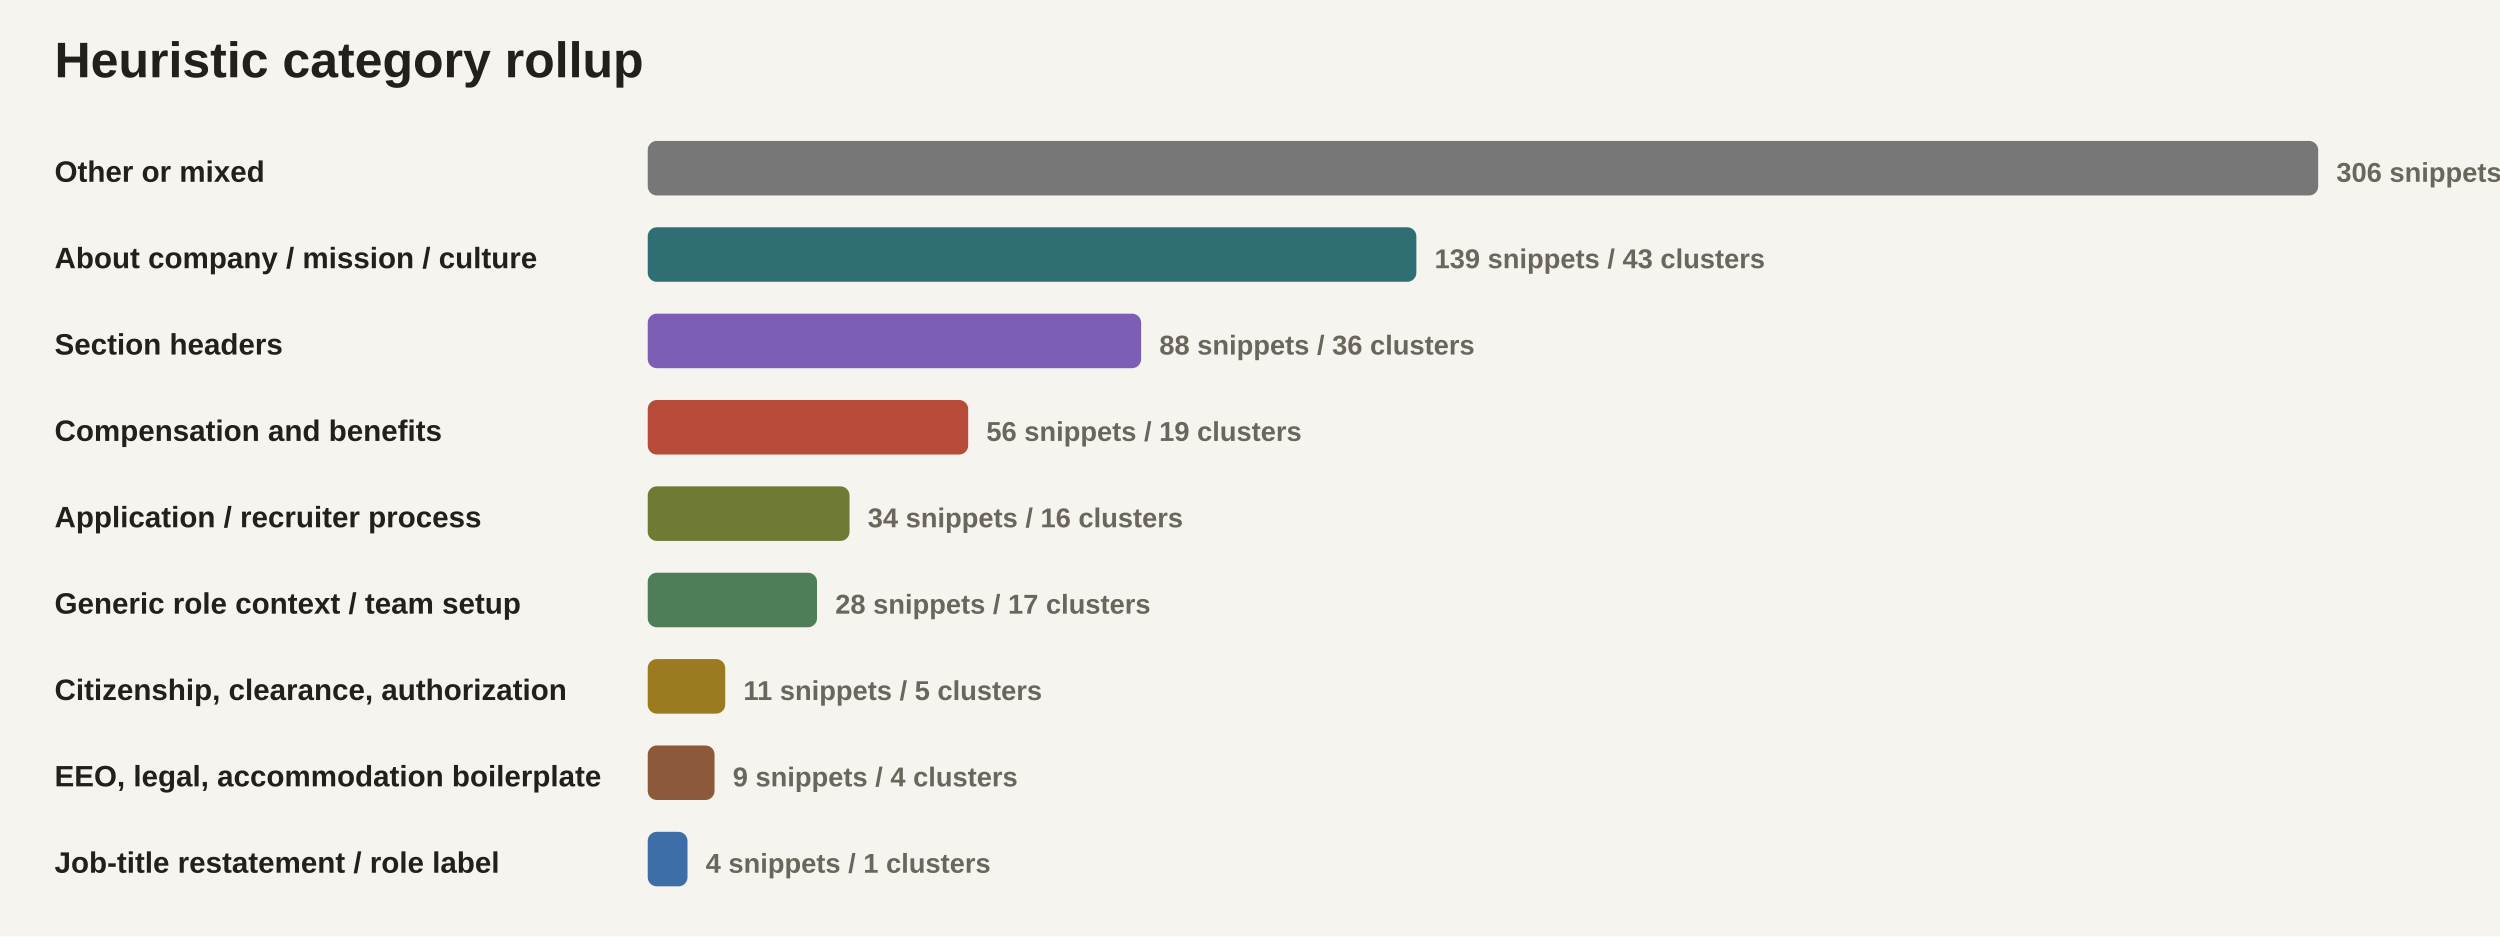
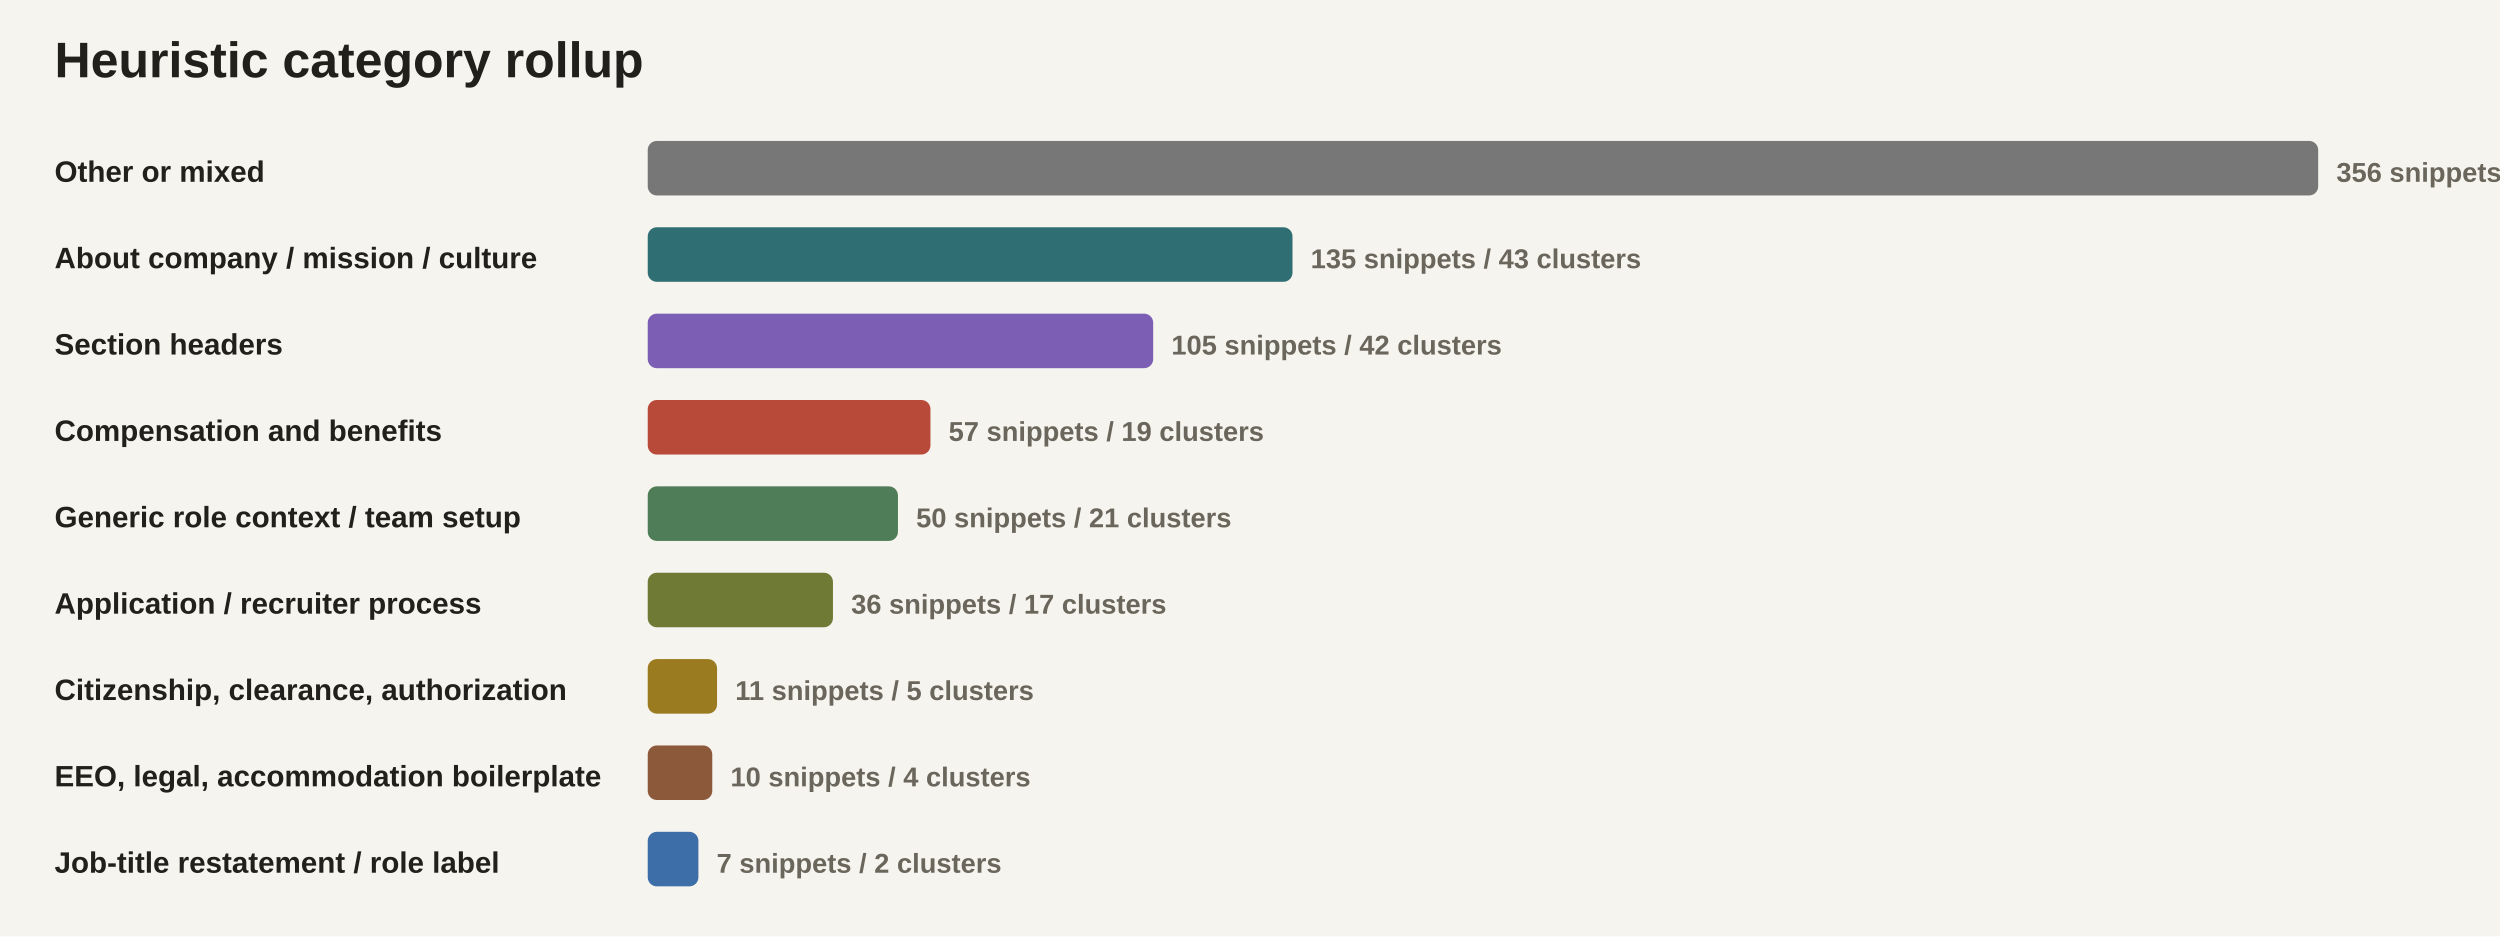
<svg xmlns="http://www.w3.org/2000/svg" width="1100" height="412" viewBox="0 0 1100 412" role="img">
  <rect width="100%" height="100%" fill="#f6f4ef" />
  <text x="24.0" y="34.0" font-family="Arial, Helvetica, sans-serif" font-size="22" font-weight="700" fill="#22201d">Heuristic category rollup</text>
  <text x="24.0" y="80.0" font-family="Arial, Helvetica, sans-serif" font-size="13" font-weight="700" fill="#22201d">Other or mixed</text>
  <rect x="285" y="62" width="735.0" height="24" rx="4" fill="#777777" />
-   <text x="1028.0" y="80.0" font-family="Arial, Helvetica, sans-serif" font-size="12" font-weight="700" fill="#6b665c">306 snippets / 261 clusters</text>
+   <text x="1028.0" y="80.0" font-family="Arial, Helvetica, sans-serif" font-size="12" font-weight="700" fill="#6b665c">356 snippets / 308 clusters</text>
  <text x="24.0" y="118.0" font-family="Arial, Helvetica, sans-serif" font-size="13" font-weight="700" fill="#22201d">About company / mission / culture</text>
-   <rect x="285" y="100" width="338.2" height="24" rx="4" fill="#2f6f73" />
-   <text x="631.2" y="118.0" font-family="Arial, Helvetica, sans-serif" font-size="12" font-weight="700" fill="#6b665c">139 snippets / 43 clusters</text>
+   <rect x="285" y="100" width="283.7" height="24" rx="4" fill="#2f6f73" />
+   <text x="576.7" y="118.0" font-family="Arial, Helvetica, sans-serif" font-size="12" font-weight="700" fill="#6b665c">135 snippets / 43 clusters</text>
  <text x="24.0" y="156.0" font-family="Arial, Helvetica, sans-serif" font-size="13" font-weight="700" fill="#22201d">Section headers</text>
-   <rect x="285" y="138" width="217.1" height="24" rx="4" fill="#7c5fb5" />
-   <text x="510.1" y="156.0" font-family="Arial, Helvetica, sans-serif" font-size="12" font-weight="700" fill="#6b665c">88 snippets / 36 clusters</text>
+   <rect x="285" y="138" width="222.4" height="24" rx="4" fill="#7c5fb5" />
+   <text x="515.4" y="156.0" font-family="Arial, Helvetica, sans-serif" font-size="12" font-weight="700" fill="#6b665c">105 snippets / 42 clusters</text>
  <text x="24.0" y="194.0" font-family="Arial, Helvetica, sans-serif" font-size="13" font-weight="700" fill="#22201d">Compensation and benefits</text>
-   <rect x="285" y="176" width="141.0" height="24" rx="4" fill="#b84a3a" />
-   <text x="434.0" y="194.0" font-family="Arial, Helvetica, sans-serif" font-size="12" font-weight="700" fill="#6b665c">56 snippets / 19 clusters</text>
-   <text x="24.0" y="232.0" font-family="Arial, Helvetica, sans-serif" font-size="13" font-weight="700" fill="#22201d">Application / recruiter process</text>
-   <rect x="285" y="214" width="88.8" height="24" rx="4" fill="#6f7b35" />
-   <text x="381.8" y="232.0" font-family="Arial, Helvetica, sans-serif" font-size="12" font-weight="700" fill="#6b665c">34 snippets / 16 clusters</text>
-   <text x="24.0" y="270.0" font-family="Arial, Helvetica, sans-serif" font-size="13" font-weight="700" fill="#22201d">Generic role context / team setup</text>
-   <rect x="285" y="252" width="74.5" height="24" rx="4" fill="#4f7d57" />
-   <text x="367.5" y="270.0" font-family="Arial, Helvetica, sans-serif" font-size="12" font-weight="700" fill="#6b665c">28 snippets / 17 clusters</text>
+   <rect x="285" y="176" width="124.4" height="24" rx="4" fill="#b84a3a" />
+   <text x="417.4" y="194.0" font-family="Arial, Helvetica, sans-serif" font-size="12" font-weight="700" fill="#6b665c">57 snippets / 19 clusters</text>
+   <text x="24.0" y="232.0" font-family="Arial, Helvetica, sans-serif" font-size="13" font-weight="700" fill="#22201d">Generic role context / team setup</text>
+   <rect x="285" y="214" width="110.1" height="24" rx="4" fill="#4f7d57" />
+   <text x="403.1" y="232.0" font-family="Arial, Helvetica, sans-serif" font-size="12" font-weight="700" fill="#6b665c">50 snippets / 21 clusters</text>
+   <text x="24.0" y="270.0" font-family="Arial, Helvetica, sans-serif" font-size="13" font-weight="700" fill="#22201d">Application / recruiter process</text>
+   <rect x="285" y="252" width="81.5" height="24" rx="4" fill="#6f7b35" />
+   <text x="374.5" y="270.0" font-family="Arial, Helvetica, sans-serif" font-size="12" font-weight="700" fill="#6b665c">36 snippets / 17 clusters</text>
  <text x="24.0" y="308.0" font-family="Arial, Helvetica, sans-serif" font-size="13" font-weight="700" fill="#22201d">Citizenship, clearance, authorization</text>
-   <rect x="285" y="290" width="34.1" height="24" rx="4" fill="#9a7b1f" />
-   <text x="327.1" y="308.0" font-family="Arial, Helvetica, sans-serif" font-size="12" font-weight="700" fill="#6b665c">11 snippets / 5 clusters</text>
+   <rect x="285" y="290" width="30.5" height="24" rx="4" fill="#9a7b1f" />
+   <text x="323.5" y="308.0" font-family="Arial, Helvetica, sans-serif" font-size="12" font-weight="700" fill="#6b665c">11 snippets / 5 clusters</text>
  <text x="24.0" y="346.0" font-family="Arial, Helvetica, sans-serif" font-size="13" font-weight="700" fill="#22201d">EEO, legal, accommodation boilerplate</text>
-   <rect x="285" y="328" width="29.4" height="24" rx="4" fill="#8c5a3b" />
-   <text x="322.4" y="346.0" font-family="Arial, Helvetica, sans-serif" font-size="12" font-weight="700" fill="#6b665c">9 snippets / 4 clusters</text>
+   <rect x="285" y="328" width="28.4" height="24" rx="4" fill="#8c5a3b" />
+   <text x="321.4" y="346.0" font-family="Arial, Helvetica, sans-serif" font-size="12" font-weight="700" fill="#6b665c">10 snippets / 4 clusters</text>
  <text x="24.0" y="384.0" font-family="Arial, Helvetica, sans-serif" font-size="13" font-weight="700" fill="#22201d">Job-title restatement / role label</text>
-   <rect x="285" y="366" width="17.5" height="24" rx="4" fill="#3d6ea8" />
-   <text x="310.5" y="384.0" font-family="Arial, Helvetica, sans-serif" font-size="12" font-weight="700" fill="#6b665c">4 snippets / 1 clusters</text>
+   <rect x="285" y="366" width="22.3" height="24" rx="4" fill="#3d6ea8" />
+   <text x="315.3" y="384.0" font-family="Arial, Helvetica, sans-serif" font-size="12" font-weight="700" fill="#6b665c">7 snippets / 2 clusters</text>
</svg>
